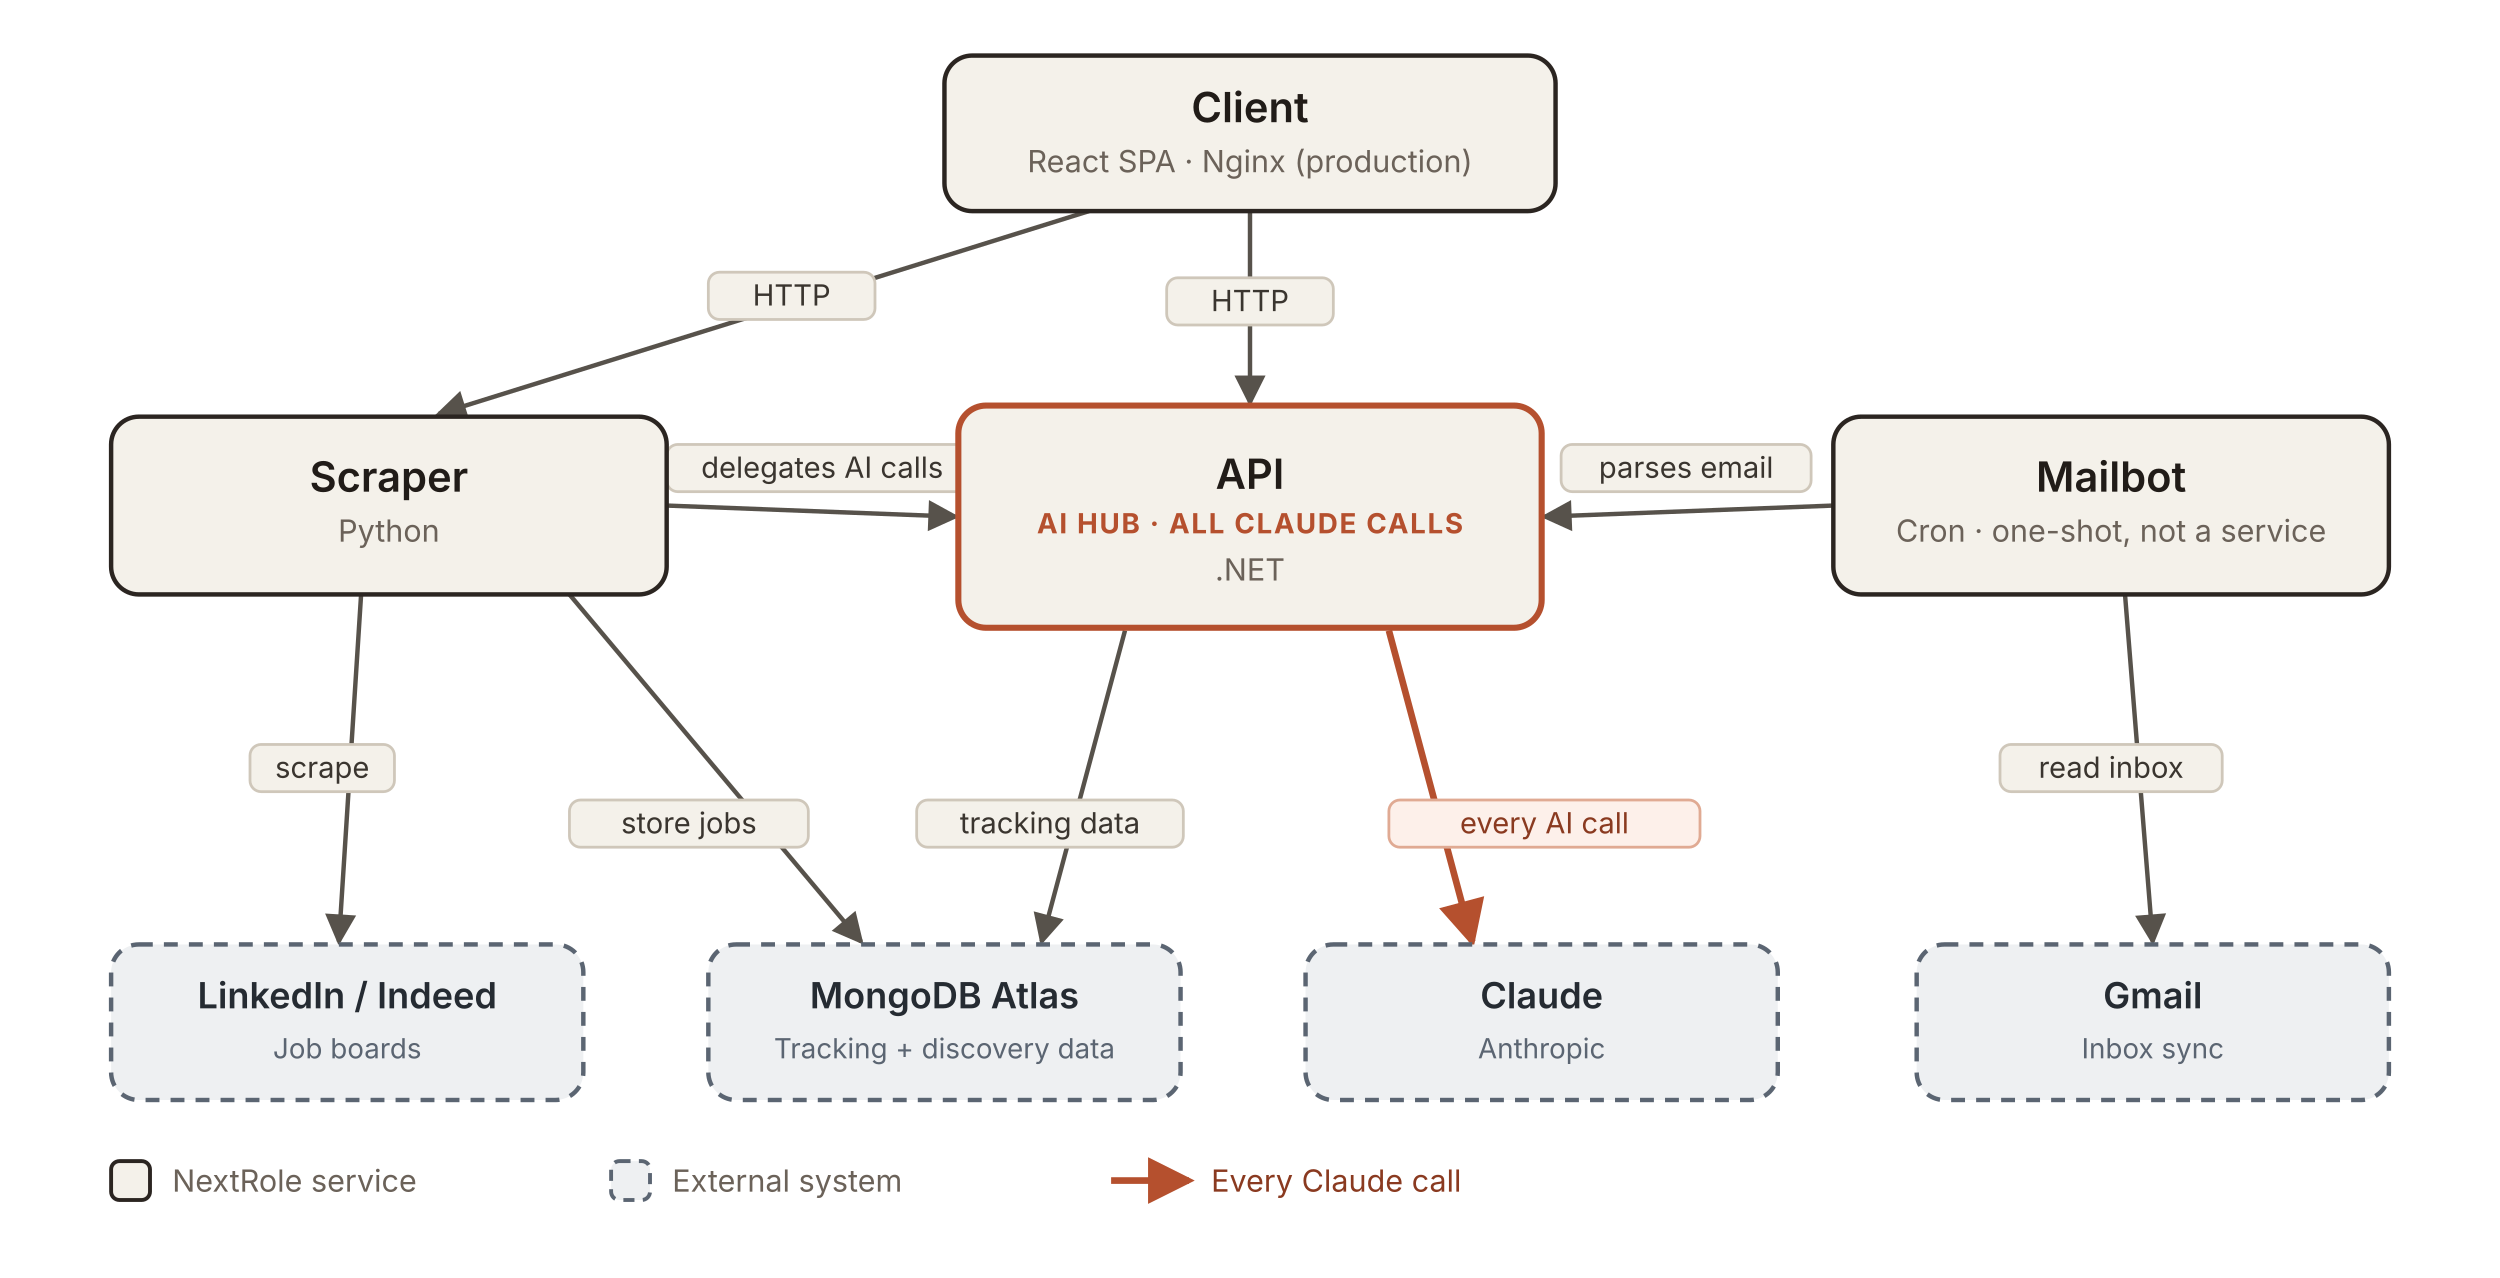
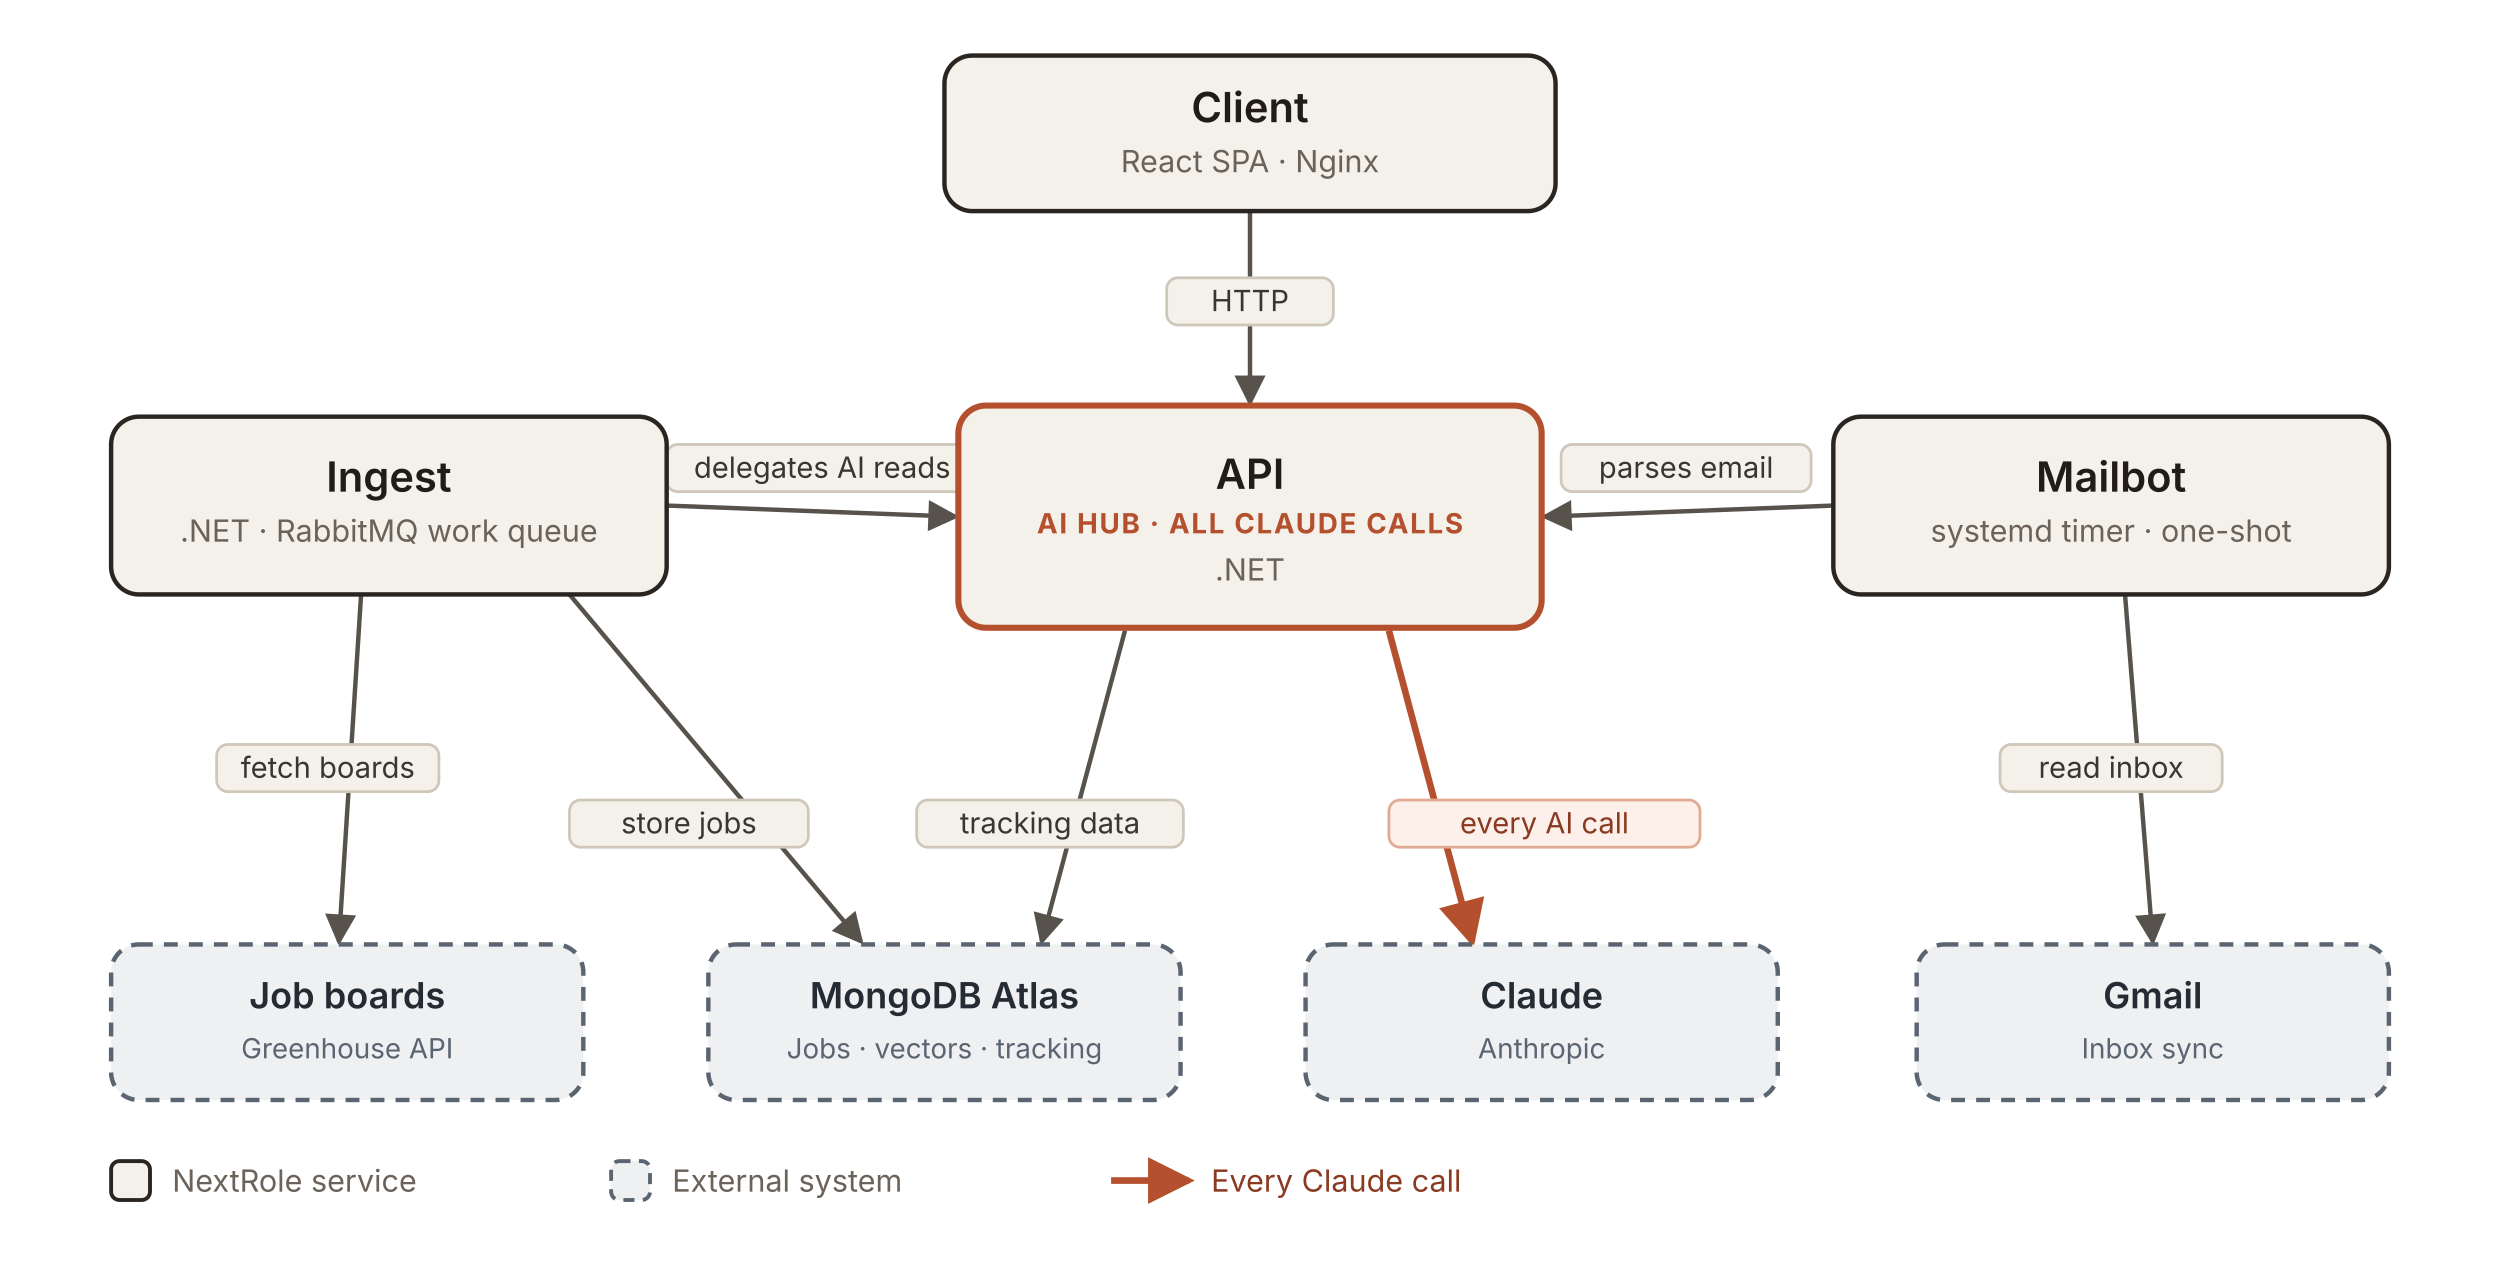
<svg xmlns="http://www.w3.org/2000/svg" viewBox="0 0 900 460" role="img" aria-labelledby="ov-title ov-desc" font-family="-apple-system, BlinkMacSystemFont, 'Segoe UI', sans-serif">
  <defs>
    <marker id="ov-arrow" viewBox="0 0 8 8" refX="7" refY="4" markerWidth="7" markerHeight="7" orient="auto-start-reverse">
      <path d="M0,0 L8,4 L0,8 Z" fill="#57524b" />
    </marker>
    <marker id="ov-arrow-accent" viewBox="0 0 8 8" refX="7" refY="4" markerWidth="7" markerHeight="7" orient="auto-start-reverse">
      <path d="M0,0 L8,4 L0,8 Z" fill="#b5502e" />
    </marker>
  </defs>
  <g fill="none" stroke="#57524b" stroke-width="1.6">
    <line x1="450" y1="76" x2="450" y2="145" marker-end="url(#ov-arrow)" />
-     <line x1="392" y1="76" x2="158" y2="149" marker-end="url(#ov-arrow)" />
    <line x1="240" y1="182" x2="344" y2="186" marker-end="url(#ov-arrow)" />
    <line x1="660" y1="182" x2="556" y2="186" marker-end="url(#ov-arrow)" />
    <line x1="130" y1="214" x2="122" y2="339" marker-end="url(#ov-arrow)" />
    <line x1="205" y1="214" x2="310" y2="339" marker-end="url(#ov-arrow)" />
    <line x1="405" y1="227" x2="375" y2="339" marker-end="url(#ov-arrow)" />
    <line x1="765" y1="214" x2="775" y2="339" marker-end="url(#ov-arrow)" />
  </g>
  <line x1="500" y1="227" x2="530" y2="339" fill="none" stroke="#b5502e" stroke-width="2.4" marker-end="url(#ov-arrow-accent)" />
  <g font-size="10.5" fill="#3a352f" text-anchor="middle">
    <g>
      <rect x="420" y="100" width="60" height="17" rx="4" fill="#f4f1ea" stroke="#cfc7ba" stroke-width="1" />
      <text x="450" y="112">HTTP</text>
    </g>
    <g>
-       <rect x="255" y="98" width="60" height="17" rx="4" fill="#f4f1ea" stroke="#cfc7ba" stroke-width="1" />
-       <text x="285" y="110">HTTP</text>
-     </g>
-     <g>
      <rect x="240" y="160" width="112" height="17" rx="4" fill="#f4f1ea" stroke="#cfc7ba" stroke-width="1" />
-       <text x="296" y="172">delegates AI calls</text>
+       <text x="296" y="172">delegates AI reads</text>
    </g>
    <g>
      <rect x="562" y="160" width="90" height="17" rx="4" fill="#f4f1ea" stroke="#cfc7ba" stroke-width="1" />
      <text x="607" y="172">parses email</text>
    </g>
    <g>
-       <rect x="90" y="268" width="52" height="17" rx="4" fill="#f4f1ea" stroke="#cfc7ba" stroke-width="1" />
-       <text x="116" y="280">scrape</text>
+       <rect x="78" y="268" width="80" height="17" rx="4" fill="#f4f1ea" stroke="#cfc7ba" stroke-width="1" />
+       <text x="118" y="280">fetch boards</text>
    </g>
    <g>
      <rect x="205" y="288" width="86" height="17" rx="4" fill="#f4f1ea" stroke="#cfc7ba" stroke-width="1" />
      <text x="248" y="300">store jobs</text>
    </g>
    <g>
      <rect x="330" y="288" width="96" height="17" rx="4" fill="#f4f1ea" stroke="#cfc7ba" stroke-width="1" />
      <text x="378" y="300">tracking data</text>
    </g>
    <g>
      <rect x="720" y="268" width="80" height="17" rx="4" fill="#f4f1ea" stroke="#cfc7ba" stroke-width="1" />
      <text x="760" y="280">read inbox</text>
    </g>
    <g>
      <rect x="500" y="288" width="112" height="17" rx="4" fill="#fdf0ea" stroke="#e0aa93" stroke-width="1" />
      <text x="556" y="300" fill="#8a3a20">every AI call</text>
    </g>
  </g>
  <g stroke="#2b2521" stroke-width="1.6">
    <rect x="340" y="20" width="220" height="56" rx="10" fill="#f4f1ea" />
    <rect x="40" y="150" width="200" height="64" rx="10" fill="#f4f1ea" />
    <rect x="660" y="150" width="200" height="64" rx="10" fill="#f4f1ea" />
  </g>
  <rect x="345" y="146" width="210" height="80" rx="10" fill="#f4f1ea" stroke="#b5502e" stroke-width="2.2" />
  <g text-anchor="middle" fill="#211c18">
    <text x="450" y="44" font-size="15" font-weight="600">Client</text>
-     <text x="450" y="62" font-size="11" fill="#6b6259">React SPA · Nginx (production)</text>
-     <text x="140" y="177" font-size="15" font-weight="600">Scraper</text>
-     <text x="140" y="195" font-size="11" fill="#6b6259">Python</text>
+     <text x="450" y="62" font-size="11" fill="#6b6259">React SPA · Nginx</text>
+     <text x="140" y="177" font-size="15" font-weight="600">Ingest</text>
+     <text x="140" y="195" font-size="11" fill="#6b6259">.NET · RabbitMQ work queue</text>
    <text x="450" y="176" font-size="15" font-weight="600">API</text>
    <text x="450" y="192" font-size="10" font-weight="700" fill="#b5502e" letter-spacing="0.6">AI HUB · ALL CLAUDE CALLS</text>
    <text x="450" y="209" font-size="11" fill="#6b6259">.NET</text>
    <text x="760" y="177" font-size="15" font-weight="600">Mailbot</text>
-     <text x="760" y="195" font-size="11" fill="#6b6259">Cron · one-shot, not a service</text>
+     <text x="760" y="195" font-size="11" fill="#6b6259">systemd timer · one-shot</text>
  </g>
  <g stroke="#5b6572" stroke-width="1.6" stroke-dasharray="5 4" fill="#eef0f2">
    <rect x="40" y="340" width="170" height="56" rx="10" />
    <rect x="255" y="340" width="170" height="56" rx="10" />
    <rect x="470" y="340" width="170" height="56" rx="10" />
    <rect x="690" y="340" width="170" height="56" rx="10" />
  </g>
  <g text-anchor="middle" fill="#252b32">
-     <text x="125" y="363" font-size="13" font-weight="600">LinkedIn / Indeed</text>
-     <text x="125" y="381" font-size="10" fill="#5b6572">Job boards</text>
+     <text x="125" y="363" font-size="13" font-weight="600">Job boards</text>
+     <text x="125" y="381" font-size="10" fill="#5b6572">Greenhouse API</text>
    <text x="340" y="363" font-size="13" font-weight="600">MongoDB Atlas</text>
-     <text x="340" y="381" font-size="10" fill="#5b6572">Tracking + discovery data</text>
+     <text x="340" y="381" font-size="10" fill="#5b6572">Jobs · vectors · tracking</text>
    <text x="555" y="363" font-size="13" font-weight="600">Claude</text>
    <text x="555" y="381" font-size="10" fill="#5b6572">Anthropic</text>
    <text x="775" y="363" font-size="13" font-weight="600">Gmail</text>
    <text x="775" y="381" font-size="10" fill="#5b6572">Inbox sync</text>
  </g>
  <g font-size="11" fill="#6b6259">
    <rect x="40" y="418" width="14" height="14" rx="3" fill="#f4f1ea" stroke="#2b2521" stroke-width="1.4" />
    <text x="62" y="429">NextRole service</text>
    <rect x="220" y="418" width="14" height="14" rx="3" fill="#eef0f2" stroke="#5b6572" stroke-width="1.4" stroke-dasharray="4 3" />
    <text x="242" y="429">External system</text>
    <line x1="400" y1="425" x2="428" y2="425" stroke="#b5502e" stroke-width="2.4" marker-end="url(#ov-arrow-accent)" />
    <text x="436" y="429" fill="#8a3a20">Every Claude call</text>
  </g>
</svg>
